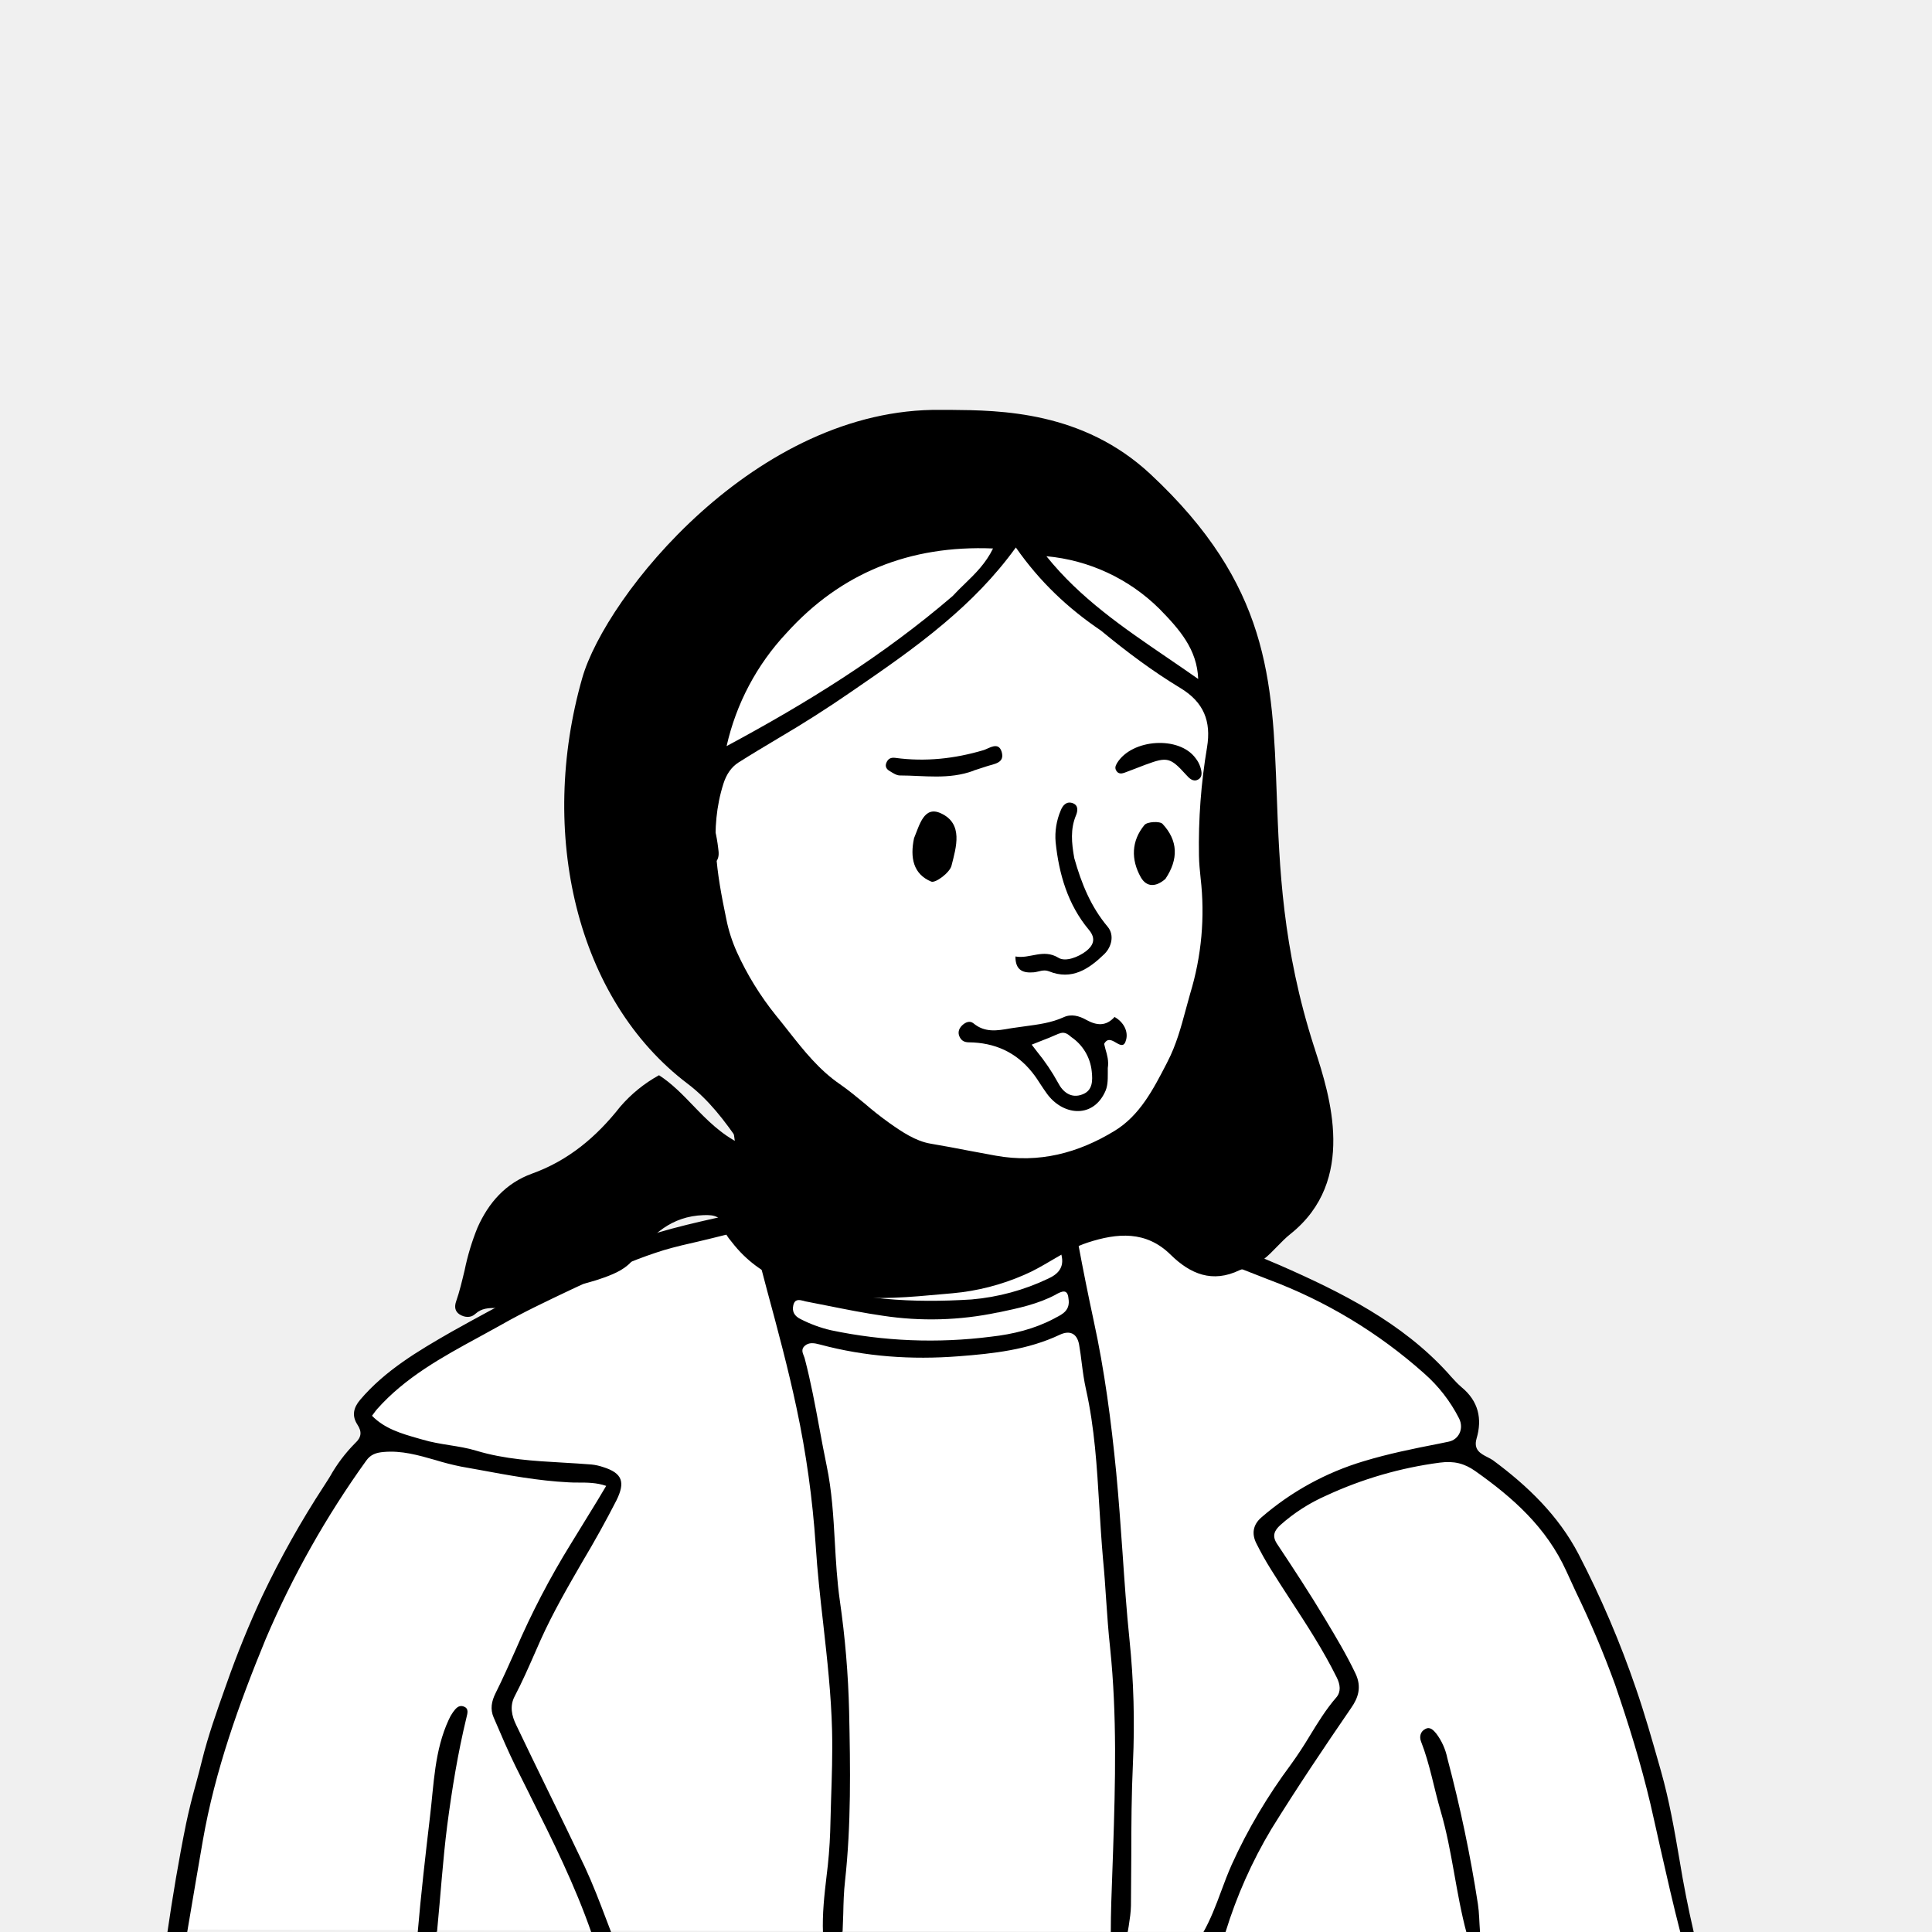
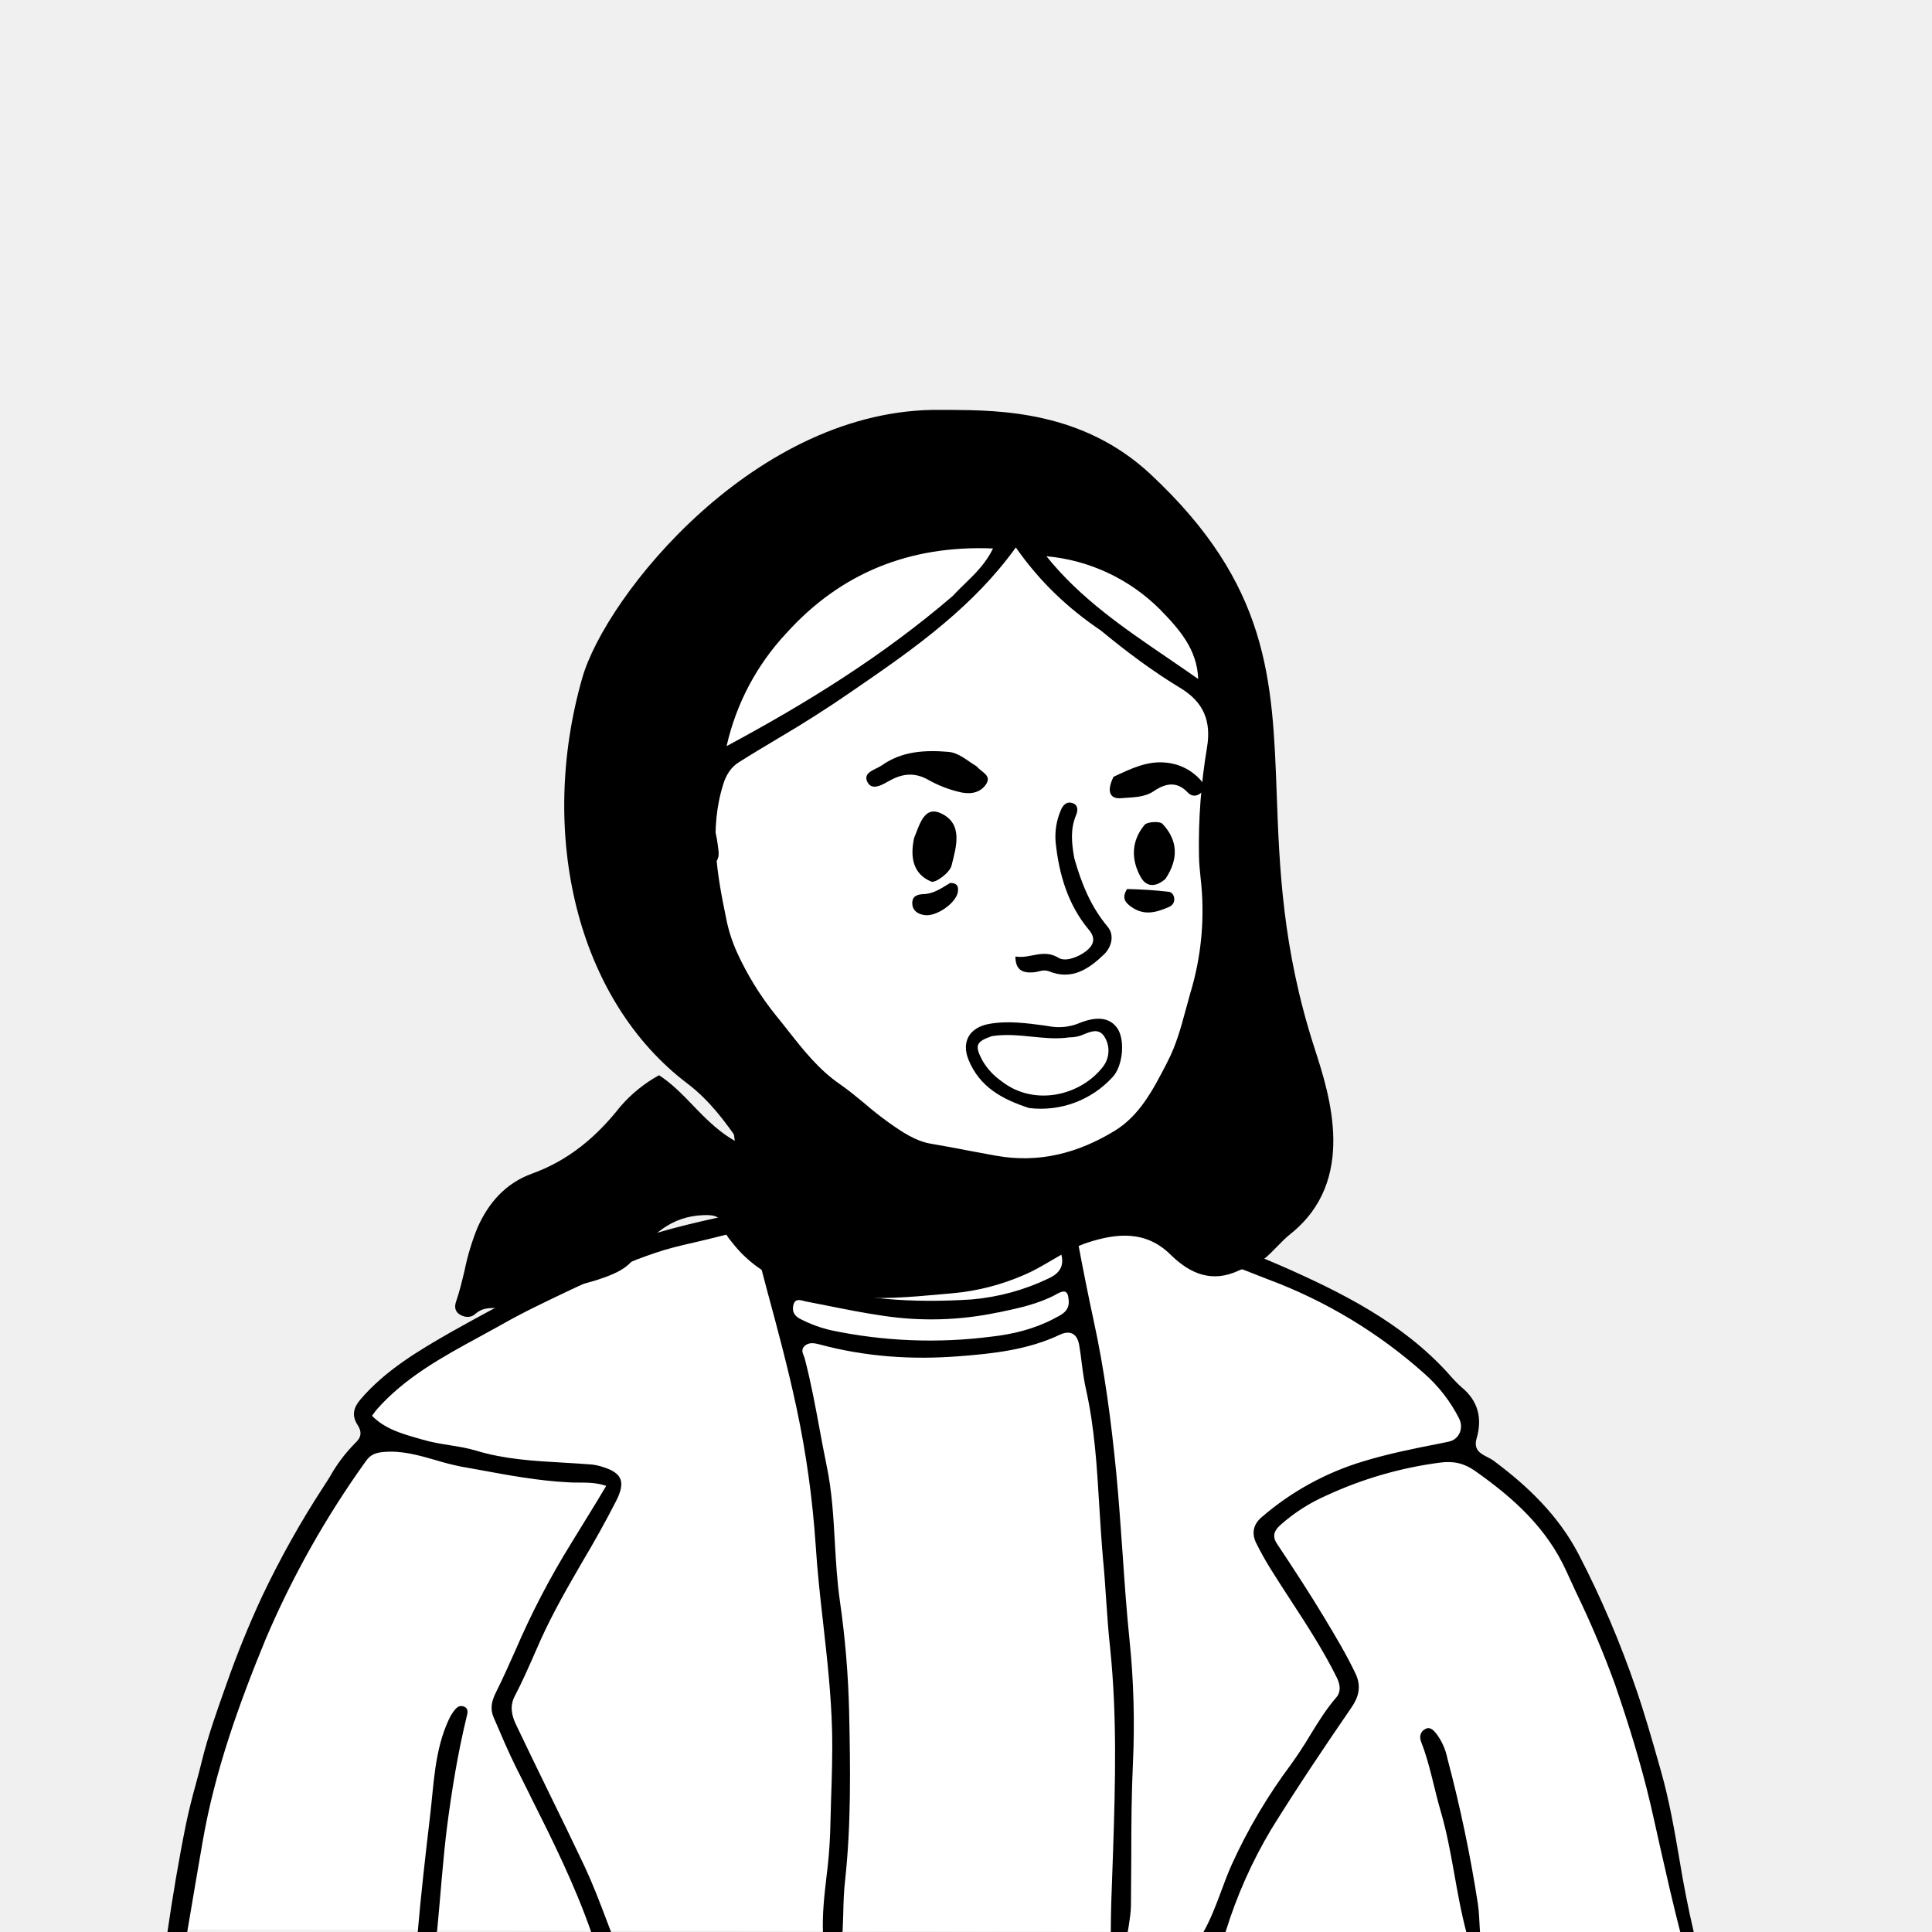
<svg xmlns="http://www.w3.org/2000/svg" viewBox="0 0 1744 1744" fill="none" shape-rendering="auto">
  <mask id="viewboxMask">
    <rect width="1744" height="1744" rx="0" ry="0" x="0" y="0" fill="#fff" />
  </mask>
  <g mask="url(#viewboxMask)">
    <g transform="translate(531 487)">
      <path d="M554 727.7c-99.2 297-363.8 388.6-503.7 19.8-19.3-50.7 31-69.5 66.2-91.9 24.1-15.3 36.8-28.5 35.3-42.2-7-64.4-36.9-243.8-36.9-243.8l-3-5.8s.7-1.6-2.2 1.2c-3 3-9.9 34.2-37 34.2-24.5 0-49.2-10.9-61-86.3C7.2 285.6 9.6 214 40 201c12.5-5.3 24-7.2 35.2-.8 11.3 6.4-13-22 112-126C268.4 6.4 396.7-3.5 448.5 8 500.3 19.5 552 44.8 574.9 98.5c27.8 65-25.9 114.3-14 262.5-2.2 53.6.8 171.2-146.6 210.6-28 7.5-19.3 48.4 22.7 58.4 67 21 117 72.3 117 97.9" fill="#fff" />
      <path fill-rule="evenodd" clip-rule="evenodd" d="m554 266.2.1-1.4c4.1-36.4 8.2-71.7 27.1-103.4 6.5 4.4 5.7 10 3.7 15.2-19.9 51.2-18 104.4-16.2 157.6l.4 14c2.1 66.4-14.5 126.8-58.7 177.5-15.4 17.6-35.8 29.8-56.5 40.3-21.4 11-25.9 20.1-19.2 43.6l.8 2.6c1.4 3.9 2.8 7.9-1 11.8-4.5 4.6-9.5 3.3-14.8 1.8l-.6-.1a406.4 406.4 0 0 1-137-68.3c-6-4.4-10.8-10.3-15.5-16.1l-.3-.4c-2.5-3-3-7.8.5-10.4 3.3-2.5 5.8-.5 8.7 1.8l1 .9a145.5 145.5 0 0 0 76.3 31.7c13.4 1.4 26.6.9 40 .4 7.4-.3 14.8-.6 22.3-.5 10.2 0 18.7-4.7 26.7-9.2l2.8-1.6c27.8-15.5 54.3-32.8 72.2-60.7 16.1-25 25.9-52.2 31.6-80.9 7.2-36.1 6.6-72.7 6-109.8-.3-12-.5-24.2-.5-36.4ZM50.6 190.8c21.9-1.7 34 11.2 44.3 26.3a140.4 140.4 0 0 1 22.4 61.5c.5 3.7 1 7.6-1.2 11.3-4.5.6-4.9-3-5-5.6-.5-20.7-9.7-38.7-18.9-56.1-6.6-12.5-16.2-24.6-31.4-27.6-17.2-3.5-33 12-40.8 32.2-14.5 37.6-12 74.6 1.4 111 5.8 15.9 13.1 32.1 27.8 43.2 14.8 11.3 32.7 9.3 43.6-5.7l2-2.5c2-2.6 4-5.1 5-8 2.1-5.8 5.4-11.2 11.3-10.4 6.8 1 8 8.3 8.7 14a3661 3661 0 0 0 22 156.7l5.9 38.8c2.6 17.1 5.6 41.7 3.6 52.1a28 28 0 0 0-.3 2.2c-.4 2.8-.6 5-4.2 5.5-4.9.8-7-2-7.7-6.4-2.3-17-3-23.6-4-49.6-.9-25.2-5.6-50-10.4-74.9l-5-27c-5.2-30.8-10.3-62-10.8-97l-2 3c-7.6 11.3-13.7 20.5-24.5 24a40.5 40.5 0 0 1-46.1-12.5 127.8 127.8 0 0 1-28.8-55.8c-8.4-34-9.9-67.1.9-100.6 5.2-16.1 23.7-44.7 42.2-42Zm34.6 127.5c4.4 3.2 8.4 6 12-5.4-1.1-42.2-14.7-69.2-35.8-70.3 11.2 14.6 22 28.8 23 48.5a32.3 32.3 0 0 1-10.7-8.8c-2-2.2-4-4.4-6.5-6l-3-2.4c-4.8-3.6-9.7-7.4-17.8-4.5 3.8 5.8 9 10 14.3 14 6 4.7 12 9.3 15.6 16.5-10.6 7.7-15.2 17.7-9.7 29.9 4.8 10.5 11.9 19.2 25.9 19.8-.6-6.3-4.7-10.9-8.8-15.4-5-5.4-9.7-10.6-7.5-18.6 3.2-1.5 6.2.7 9 2.7Z" fill="#000" />
    </g>
    <g transform="translate(178 1057)">
      <path d="m1346 688-1365-3.3s11.3-97 44.2-189.1c41-115.2 106.9-232 124.6-246.1 20.8-16.8-11.6-18.2 3.4-41.2 33.4-51.1 146.5-97.5 179.3-114.1C391 64.4 496.8 46.4 496.8 46.4L524 100s63.4 21.9 138.2 24.4c40.4 1.3 134-29.5 134-29.5L784.9 37s169 34.8 252.6 85.6c48.2 29.3 108.2 75 109.7 101.2 2.1 39.8 1.7 36.7 24 51.9 53.3 36.2 98.4 122 120.8 191.2 17.5 54.2 54 221.1 54 221.1Z" fill="#fff" />
      <path fill-rule="evenodd" clip-rule="evenodd" d="M300.3 563.4C320.7 604 341 644.7 356 688c6.6 0 12 0 17.6-1l-4.2-11c-6.2-16.4-12.3-32.3-19.5-47.8a5867.5 5867.5 0 0 0-34.2-70.7c-9.3-19.2-18.7-38.3-27.8-57.5-3.9-8-6-16.9-1.3-25.8 6.7-12.8 12.5-26 18.3-39.2l5.2-11.8c11-24.4 24.4-47.6 37.9-70.9a972.6 972.6 0 0 0 30.5-55c8-16.3 5.5-24.5-12.1-30A48 48 0 0 0 356 265c-8.6-.7-17.2-1.2-25.8-1.7-26.3-1.5-52.7-3-78.4-10.8-7.9-2.4-16.1-3.7-24.4-5-8-1.3-16-2.6-23.7-4.9l-4.6-1.3c-14.7-4.2-29.9-8.6-41.3-20.3l1.8-2.4c1-1.3 1.8-2.5 2.7-3.5 25.4-28.7 58.7-47 92-65.1l20-11c20.1-11.5 41.2-21.4 62.2-31.4 8-3.7 15.9-7.4 23.7-11.3a391.7 391.7 0 0 1 61-24.8c10.6-3.1 21.3-5.6 32-8 7.8-1.9 15.6-3.7 23.3-5.7 20-5.3 23.7-4 28.9 15.7l9 34.2c9.6 35.4 19.1 70.8 26.7 106.6 8.7 40.7 14.4 82 17.2 123.5 1.5 23.6 4.1 47.2 6.8 70.7 3.6 32.2 7.2 64.3 8 96.7.5 20.8-.2 41.6-.9 62.4l-.8 29a434 434 0 0 1-3.3 40.2c-2 17-3.9 34-3.2 51.2 6.6 0 12.1 0 17.7-1.2l.6-16.2c.2-10.2.5-20 1.6-29.6 5.6-51 4.8-102 3.7-153-.8-33.6-3.6-67-8.4-100.2-2.5-17.6-3.5-35.2-4.5-52.8-1.3-23-2.6-46.1-7.4-69a1633 1633 0 0 1-6.6-34.2c-3.8-20.7-7.7-41.4-13-61.8-.2-1-.6-2-1-3-1.2-3-2.4-6 .6-8.9 4-3.8 9.1-2.7 14-1.4 41 11 82.7 13.9 125.1 10.6 31.5-2.4 62.6-5.8 91.5-19.5 8.6-4 15.4-1.5 17.3 9 1 5.6 1.7 11.2 2.4 16.9 1 7.9 2.1 15.8 3.8 23.4 7.8 34.8 9.9 70 12 105.2 1 16.1 2 32.2 3.4 48.3 1.2 12 2 24.2 2.8 36.3 1 14.6 2 29.1 3.6 43.7 6.3 60.7 4.7 121.5 2.7 182.3l-.7 20c-.7 18.4-1.4 36.7-1.4 55 5.7 0 10.3 0 15.3-1l.9-5.3c1-6.5 1.9-12.5 2-18.4l.3-44.7c0-28 .2-56.2 1.5-84.2 1.7-37 .7-74-3.1-111-2.7-26.2-4.5-52.4-6.3-78.7-1.7-24.1-3.4-48.3-5.7-72.4-4.5-46-10.5-92-20.4-137.3a2508 2508 0 0 1-13.8-68.7c-.5-2.4-.4-5-.4-7.4v-4c-.2-6.4 2.7-8.5 9.1-7.2a637.9 637.9 0 0 1 78.9 18.8c21 6.9 41.5 15 62 23l22 8.6a444.7 444.7 0 0 1 140.6 84.8 136 136 0 0 1 31.5 40.6c4.6 9.3-.3 19.2-9.5 21l-9.2 1.9c-22.6 4.4-45.2 9-67.3 15.7a250.5 250.5 0 0 0-92.5 50.8c-7.6 6.6-8.8 14.7-4.6 23.2 4 8 8.4 16 13.2 23.6a1769 1769 0 0 0 17.6 27.5c14.9 22.8 29.7 45.6 41.8 70 3.3 6.5 4 13-.2 18-9.4 10.8-16.8 22.9-24.2 35a360.5 360.5 0 0 1-16.9 25.7c-21 28.2-39 58.5-53.4 90.3-3.5 7.9-6.6 16-9.6 24.2-4.8 13-9.7 25.8-16.5 37.7 7.5 0 13.9 0 20.5-1a423 423 0 0 1 41.4-93c23-37.1 47.3-73.3 72-109.3 6.3-9 9.7-18.8 3.9-31-8-16.8-17.5-32.7-27-48.5l-.4-.7c-13.8-23-28.6-45.6-43.5-68-4.7-7.2-2.2-12 3-16.8a157.4 157.4 0 0 1 41.6-26.7 353.1 353.1 0 0 1 102.4-29.7c12.8-1.7 22.2.7 32 7.6 34.4 24.3 64.3 51 82.2 90.3l8.6 18.7a885 885 0 0 1 35.5 84c12.1 35.3 23.2 70.9 31.8 107.4 3.1 13.3 6 26.7 9 40 5.8 25.6 11.6 51.2 18.2 76.7 4.8 0 8.5 0 11.9-1a992 992 0 0 1-12.8-65c-4.6-27-9.3-54-16.8-80.4l-1.5-5.3c-6.6-23.2-13.2-46.4-21-69A883.4 883.4 0 0 0 1247 346c-18.1-34.7-45.6-61.4-77.4-84.9-1.5-1-3.2-1.9-5-2.8-6-3.1-12.7-6.5-9.7-16.8 5.2-17.6 1.8-33.7-13.6-46.3-3.5-3-6.5-6.3-9.6-9.7l-2.9-3.3c-41.3-45.3-95.5-72.5-151.3-97-36.3-15.9-74.3-28.1-112.2-40a328.3 328.3 0 0 0-72.7-15c-12.8-1-18 4.8-16.5 16.8.4 3 .8 6 1 9 .8 6.7 1.5 13.5 3.1 20 2.7 11.2-3.2 17.2-12 21.2a200.4 200.4 0 0 1-69.1 18.8c-52.7 3.3-105 .7-155.5-16.9-8.4-3-13.2-7.4-16.8-14.7-2.4-5-4.6-10.2-6.8-15.3-3.3-7.8-6.7-15.6-11-23-5.3-9.6-11.7-11.8-21.5-8.6-6.3 2-12.7 3.7-19.2 5C432.9 50.4 397.8 59 365 75a2335 2335 0 0 0-135.6 70.3c-30 17.2-59.8 34.8-82.3 61.3-6.2 7.3-7.5 14.5-2.6 22.2 4.3 6.5 4 11.5-2 17a139.2 139.2 0 0 0-22.6 30c-1.8 2.8-3.5 5.7-5.4 8.5-20.9 32-39.5 65.2-55.8 99.5A875.2 875.2 0 0 0 26.5 463l-1 2.8c-7.8 22-15.6 43.9-21.2 66.5-1.7 7.2-3.7 14.4-5.6 21.5a565 565 0 0 0-8.7 35.3c-6.7 32.9-12.2 66-17 98.9 6.6 0 12.1 0 18-1l7.8-46 6.3-36.6c11-63 32.5-123 56.8-182a839.1 839.1 0 0 1 90.7-160.9c4-5.6 8.9-7.2 15.6-7.8 16.3-1.5 31.5 2.9 46.6 7.2a241 241 0 0 0 23.5 6l15.6 2.8c27 5 53.8 10 81.5 11.4 2.8.2 5.7.2 8.7.2 8 0 16.4 0 25.1 3L361 298l-23.7 38.6a730.6 730.6 0 0 0-49.8 95.6c-5.9 13.2-11.7 26.3-18.1 39.1-3.8 7.6-5 14.6-1.8 22l1.3 3c6 14 11.9 27.8 18.6 41.4l12.9 25.8Zm475-452c5-2.6 10.4-5.4 11.2 3.7 1.8 10.6-5.3 14.2-11.4 17.3l-1.8 1c-17.5 9.2-36.8 14-56.6 16.2a434 434 0 0 1-144.6-5.8c-9.5-2.2-18.7-5.6-27.3-10-5.6-2.7-8-6.8-6.7-12.5 1.4-6 5.4-5 9.5-4 .7.3 1.5.5 2.3.6l19.3 3.8c16.5 3.3 33 6.6 49.7 9a291 291 0 0 0 103.5-2.9l.9-.1c18-3.8 35.8-7.5 52-16.2Z" fill="#000" />
      <path d="M199 688c3-35 7-69.8 11.1-104.7 3.6-29.7 4-60 17-88a38 38 0 0 1 3.8-6.7c2.3-3.1 5-6.8 9.5-5.2 5.2 1.7 3.5 6.4 2.7 9.9-7.8 32.1-13.1 64.8-17.4 97.5-4 31.5-6 63.3-9.2 96-5.6 1.2-11 1.2-17.5 1.2ZM1145.9 688c-9.8-36.3-12.8-73.7-23.3-109.7-6.2-21-9.8-42.8-17.9-63.4-1.6-4.2-.5-9 4-11.2 4.4-2.3 7.4 1.3 9.9 4.3a55.2 55.2 0 0 1 9.9 22.1c11.5 43.4 20.8 87.4 27.6 131.7 1.2 8 1.2 16 1.9 25.2-3.5 1-7.3 1-12.1 1Z" fill="#000" />
    </g>
    <g transform="translate(266 207)">
      <path d="M406.9 388c36.2-56.5 109.8-129.4 201.5-129.4 53.8 0 130 22.2 171.8 64.1 34.7 34.7 49 102.9 49 102.9s-69.6-44.1-92-63.5a1618.8 1618.8 0 0 1-87.3-84.4s-59.2 80.4-121.6 112.8c-40.6 21.1-154 99-154 99S374 439.4 407 388Z" fill="#fff" />
      <path fill-rule="evenodd" clip-rule="evenodd" d="M369 889.9c10.4-.4 16.5 1.1 19 12.5.8 4.6 3.1 7.5 5.4 10.3l1.2 1.5c25.9 33.7 63.7 44.5 102.6 49 29 3.3 58.5.7 87.8-2l9-.8c22.3-2 44-7.6 64.6-16.6 8.5-3.6 16.5-8.3 24.5-13 10.6-6.2 21.2-12.4 32.9-16.2 26.5-8.6 52.5-10.9 74.7 11 17.8 17.5 37.7 25.8 62.2 14a16 16 0 0 1 3.9-1.2l2.2-.5c12-3.3 20-11.5 28-19.8 3.9-4 7.8-8 12-11.3 60.1-48 35.4-125 22-166.4v-.2l-.8-2.3c-28.6-89-31.3-162-33.7-227.5-3.8-104.5-7-189.6-114-289.4-61.1-57-135.7-57.6-180.3-58h-8.8c-167-2.3-302.7 168-323.8 242-39.9 139.5-5.8 290.1 95.4 366.5 18.7 14.2 33.1 33 47.4 54C385 817 372.2 804 359.7 791c-9.6-10-19.2-19.9-30.8-27.4a127 127 0 0 0-35.1 28.5c-21.4 27.2-46.7 48.5-79.5 60.3-23.8 8.6-39.2 26.2-49.2 48.6a217.7 217.7 0 0 0-11.7 38.7c-2.3 9.5-4.5 19-7.7 28.2-1.5 4.4-1.2 8.7 3 11.5 4.8 3.1 10.5 3.3 14.3-.3 5.7-5.3 12.2-5.4 18.8-5.4h6.6c4.4.2 8.7.3 12.6-2 15-9 31.6-13 48.3-17 10.1-2.4 20.3-4.9 30.1-8.5 10.7-3.9 20.4-8.2 27.2-17.5 15.6-21.3 33.6-37.8 62.4-38.8Zm282-602.7c21.6 31 47.2 55 76.8 75 23.7 19.6 47 36.9 71.6 51.8 21.4 12.9 28 30.2 24.2 53.5a531 531 0 0 0-7.3 97.9c.1 6.8.8 13.6 1.5 20.4a256 256 0 0 1-9.4 104l-4 14.5c-4.3 16-8.7 32.1-16.4 46.9l-1 2c-11.9 23-24.1 46.8-47 60.7-32.7 19.9-68 29.4-107.2 22.3l-24.3-4.5c-11.4-2.2-22.9-4.4-34.3-6.3-13.8-2.3-26-10.7-37.4-18.7l-.8-.6a293 293 0 0 1-21.5-17c-7.3-6-14.5-12-22.3-17.4-18.8-12.9-32.6-30.3-46.3-47.7a776 776 0 0 0-11.5-14.4 267.7 267.7 0 0 1-35.2-57.1c-4.3-9.6-7.6-19.7-9.6-30-8.4-40.5-15.6-81-2.6-122 2.7-8.5 7.1-15 13.6-19.2 12-7.6 24.1-14.8 36.3-22.1a1044.1 1044.1 0 0 0 65-41.4c28.7-19.7 57.6-39.5 84.3-62.1 23.7-20 45.4-41.7 64.8-68.5Zm-46 32.7c9.3-9 18.9-18.4 25.4-31.8-75.5-3.1-137.6 22.3-186.4 76.3a219.7 219.7 0 0 0-54.1 102.1C462 427.8 530.9 385.2 594 331c3.5-3.8 7.2-7.5 11-11.1Zm73.6-24.8a166.3 166.3 0 0 1 102 47.5c18.2 18.6 34 36.5 35 63.3-9.4-6.6-18.8-13-28.3-19.5C748 359.6 709 333 678.6 295.1Z" fill="#000" />
    </g>
    <g transform="translate(791 871)">
-       <path d="M176 65c-3.3-2.8-6.4-5.1-11.4-2.8-7.9 3.6-16.1 6.5-24.3 9.8 8.5 11.3 17.4 21.9 23.8 34.4 4.2 8.3 11.8 14.4 22 10.5 9.4-3.5 9.3-12.6 8.4-20.7A42.6 42.6 0 0 0 176 65Z" fill="#fff" />
-       <path fill-rule="evenodd" clip-rule="evenodd" d="M209 98v-4.9c1-6.4-.6-11.9-2-16.6l-1.3-5.2c3-5.6 7-3.3 10.7-1.1 4 2.3 7.5 4.3 9.2-2.9 1.8-7.2-2-15.5-10.5-20.3-7.8 8.7-16.3 7.7-25.4 2.7C183.2 46 176 44 169 47.3c-11 5-22.8 6.5-34.6 8.1L123 57l-2.5.4c-11.3 2-22.5 3.9-32.7-4.6-3.4-2.8-7.4-1-10.4 1.9-3 3-4 6.6-2.1 10.4 1.6 3.2 4 4.7 8.1 4.8 23.3.2 42.8 8.8 57.4 27.2 3 3.7 5.5 7.6 8 11.5 1.7 2.5 3.3 5 5 7.3 14 19.7 40.7 23.2 52.3-.4C209 110 209 104.3 209 98Zm-44.4-35.8c5-2.3 8.1 0 11.4 2.9a42.6 42.6 0 0 1 18.5 31c.9 8.2 1 17.3-8.4 20.8-10.2 4-17.8-2.2-22-10.5A185.7 185.7 0 0 0 144.9 78l-4.6-6 7.3-2.9a281 281 0 0 0 17-7Z" fill="#000" />
+       <path d="M104.4 64.4c-14.7 4.9-15.7 8.4-8.6 22a59 59 0 0 0 17 18.4c29.7 23.5 71.7 13.1 91.8-12.8 6.2-8 6.6-19.1 1-27.6-5.4-8.1-13.8-3.4-20.8-.7-4.5 1.8-9.1 1.5-13.7 2-21.7 2.6-43-5-66.7-1.3Z" fill="#fff" />
+       <path fill-rule="evenodd" clip-rule="evenodd" d="M83.3 85.7c10 24.5 30.3 35.6 54.6 43.5a87.6 87.6 0 0 0 75.5-28c9.3-9.9 11.5-33.9 4-44.3-6.7-9.2-17.8-10.9-34-4.4a48 48 0 0 1-24.8 3.3l-6.2-1c-16.8-2.2-33.5-4.6-50.7-1.5-17.4 3.2-25.1 15.9-18.4 32.4Zm12.5.6c-7.1-13.5-6-17 8.6-22 12.5-1.9 24.4-.7 36 .5 10.3 1 20.4 2.1 30.7 1 1.3-.3 2.7-.3 4.1-.4a30.3 30.3 0 0 0 11.9-2.6c6.5-2.7 13.7-5.7 18.6 1.6a23.7 23.7 0 0 1-1.1 27.6c-20.1 26-62.1 36.3-91.8 12.8a59 59 0 0 1-17-18.5Z" fill="#000" />
    </g>
    <g transform="translate(653 805)" />
    <g transform="translate(901 668)">
      <path d="M68.7 106.5c6.5 23.1 15 44 30.2 62.1 6.2 7.4 3.6 18.1-3 24.6-13.8 13.4-29.3 24-50 15.6-5-2-9.2.5-13.7.9-9.5.8-16.6-1.5-16.6-14.3 13.2 2.4 25-7.3 38.9 1.2 6.2 3.9 17.9-.6 24.9-6 5.7-4.5 9.8-10.7 2.5-19.3-19-22.7-27-50.3-30-79.1a60 60 0 0 1 4.6-28.6C58.3 59 61.7 55 67.3 57c5.5 2 4.5 7.3 3 11-5.2 12.4-4 24.9-1.6 38.4Z" fill="#000" />
    </g>
    <g transform="translate(610 680)">
-       <path d="M215.1 76.6c5-12 9-29.4 24.1-22.5 20.7 9.4 13.9 30.7 9.7 47.4-1.6 6.3-14.5 15.9-18.3 14.3-16.3-6.8-19.2-21.7-15.5-39.2ZM442 113.4c-8.6 7.5-17 7.6-22.2-1.5-9-16-8.6-32.8 3.3-47.2 2.5-3 13.8-3.6 16.3-1 14 15 14.6 31.8 2.6 49.7Z" fill="#000" />
+       <path d="M407.4 122.5c13 .3 25.4 1.1 37.6 2.5 3 .4 5 3.3 5 6.7 0 3.3-1.7 5.6-4.7 7-11.2 4.8-22 8.2-33.7.2-6.5-4.5-9-8.7-4.2-16.4ZM247.6 117c7 0 7.8 3.8 7 8.5-2 10.2-20 22.4-30.4 20.5-5.9-1-10.5-4-10.7-10.5-.2-6.7 4.8-8.2 10.3-8.4 9-.3 15.8-5.2 23.8-10ZM215.1 76.6c5-12 9-29.4 24.1-22.5 20.7 9.4 13.9 30.7 9.7 47.4-1.6 6.3-14.5 15.9-18.3 14.3-16.3-6.8-19.2-21.7-15.5-39.2ZM442 113.4c-8.6 7.5-17 7.6-22.2-1.5-9-16-8.6-32.8 3.3-47.2 2.5-3 13.8-3.6 16.3-1 14 15 14.6 31.8 2.6 49.7Z" fill="#000" />
    </g>
    <g transform="translate(610 680)" />
    <g transform="translate(774 657)">
-       <path d="M104.9 38.7C82.4 47 60.2 43 38.3 43c-3 0-6.3-2.2-9.2-4-2.7-1.5-4.4-4-3-7.4 1.5-3.7 4-5 8-4.5 27.2 3.7 53.7.8 79.9-7 5-1.6 13.3-8 16.2 1.6 3 10.2-6.8 10.8-13.4 13l-12 3.9ZM260.5 33.1c-7.2 2.7-13.5 5.3-19.9 7.6-2.4.8-5.1.9-6.8-1.8-1.6-2.4-1-4.4.5-7 13.4-22 56.2-24.9 71-4.4 1.9 2.4 3.3 5 4.2 7.8 1.3 4.1 2.4 9.2-2.2 11.5-4.3 2.2-7.7-1.1-10.7-4.5-14-15.5-17-16.3-36-9.2Z" fill="#000" />
+       <path d="M107.5 34.6c4.3 5.6 14.4 8.2 8.3 16.8-5.8 8.2-15.6 8.7-24.3 6.4C82 55.5 73 52 64.4 47.2c-12.1-7-23.1-6.2-34.8.2-6.6 3.6-16 9.8-20.4 1.9-5-9.2 7-11.4 12.8-15.4 18-12.8 38.8-14 60-12.2 9.6.8 16.7 7.7 25.5 13ZM231.2 44.2c15.9-7.4 30.7-14.8 48.2-12.7a47.6 47.6 0 0 1 30 15.2c2.9 3.1 5 7.5 1.4 11.4-3.6 3.7-8.6 4.5-12.5.4-10-10.7-20.3-8.4-30.7-1.4-9 6.1-19.6 5.5-29.4 6.4-10.7 1-13.4-6.6-7-19.3Z" fill="#000" />
    </g>
    <g transform="translate(0 559)" />
  </g>
</svg>
